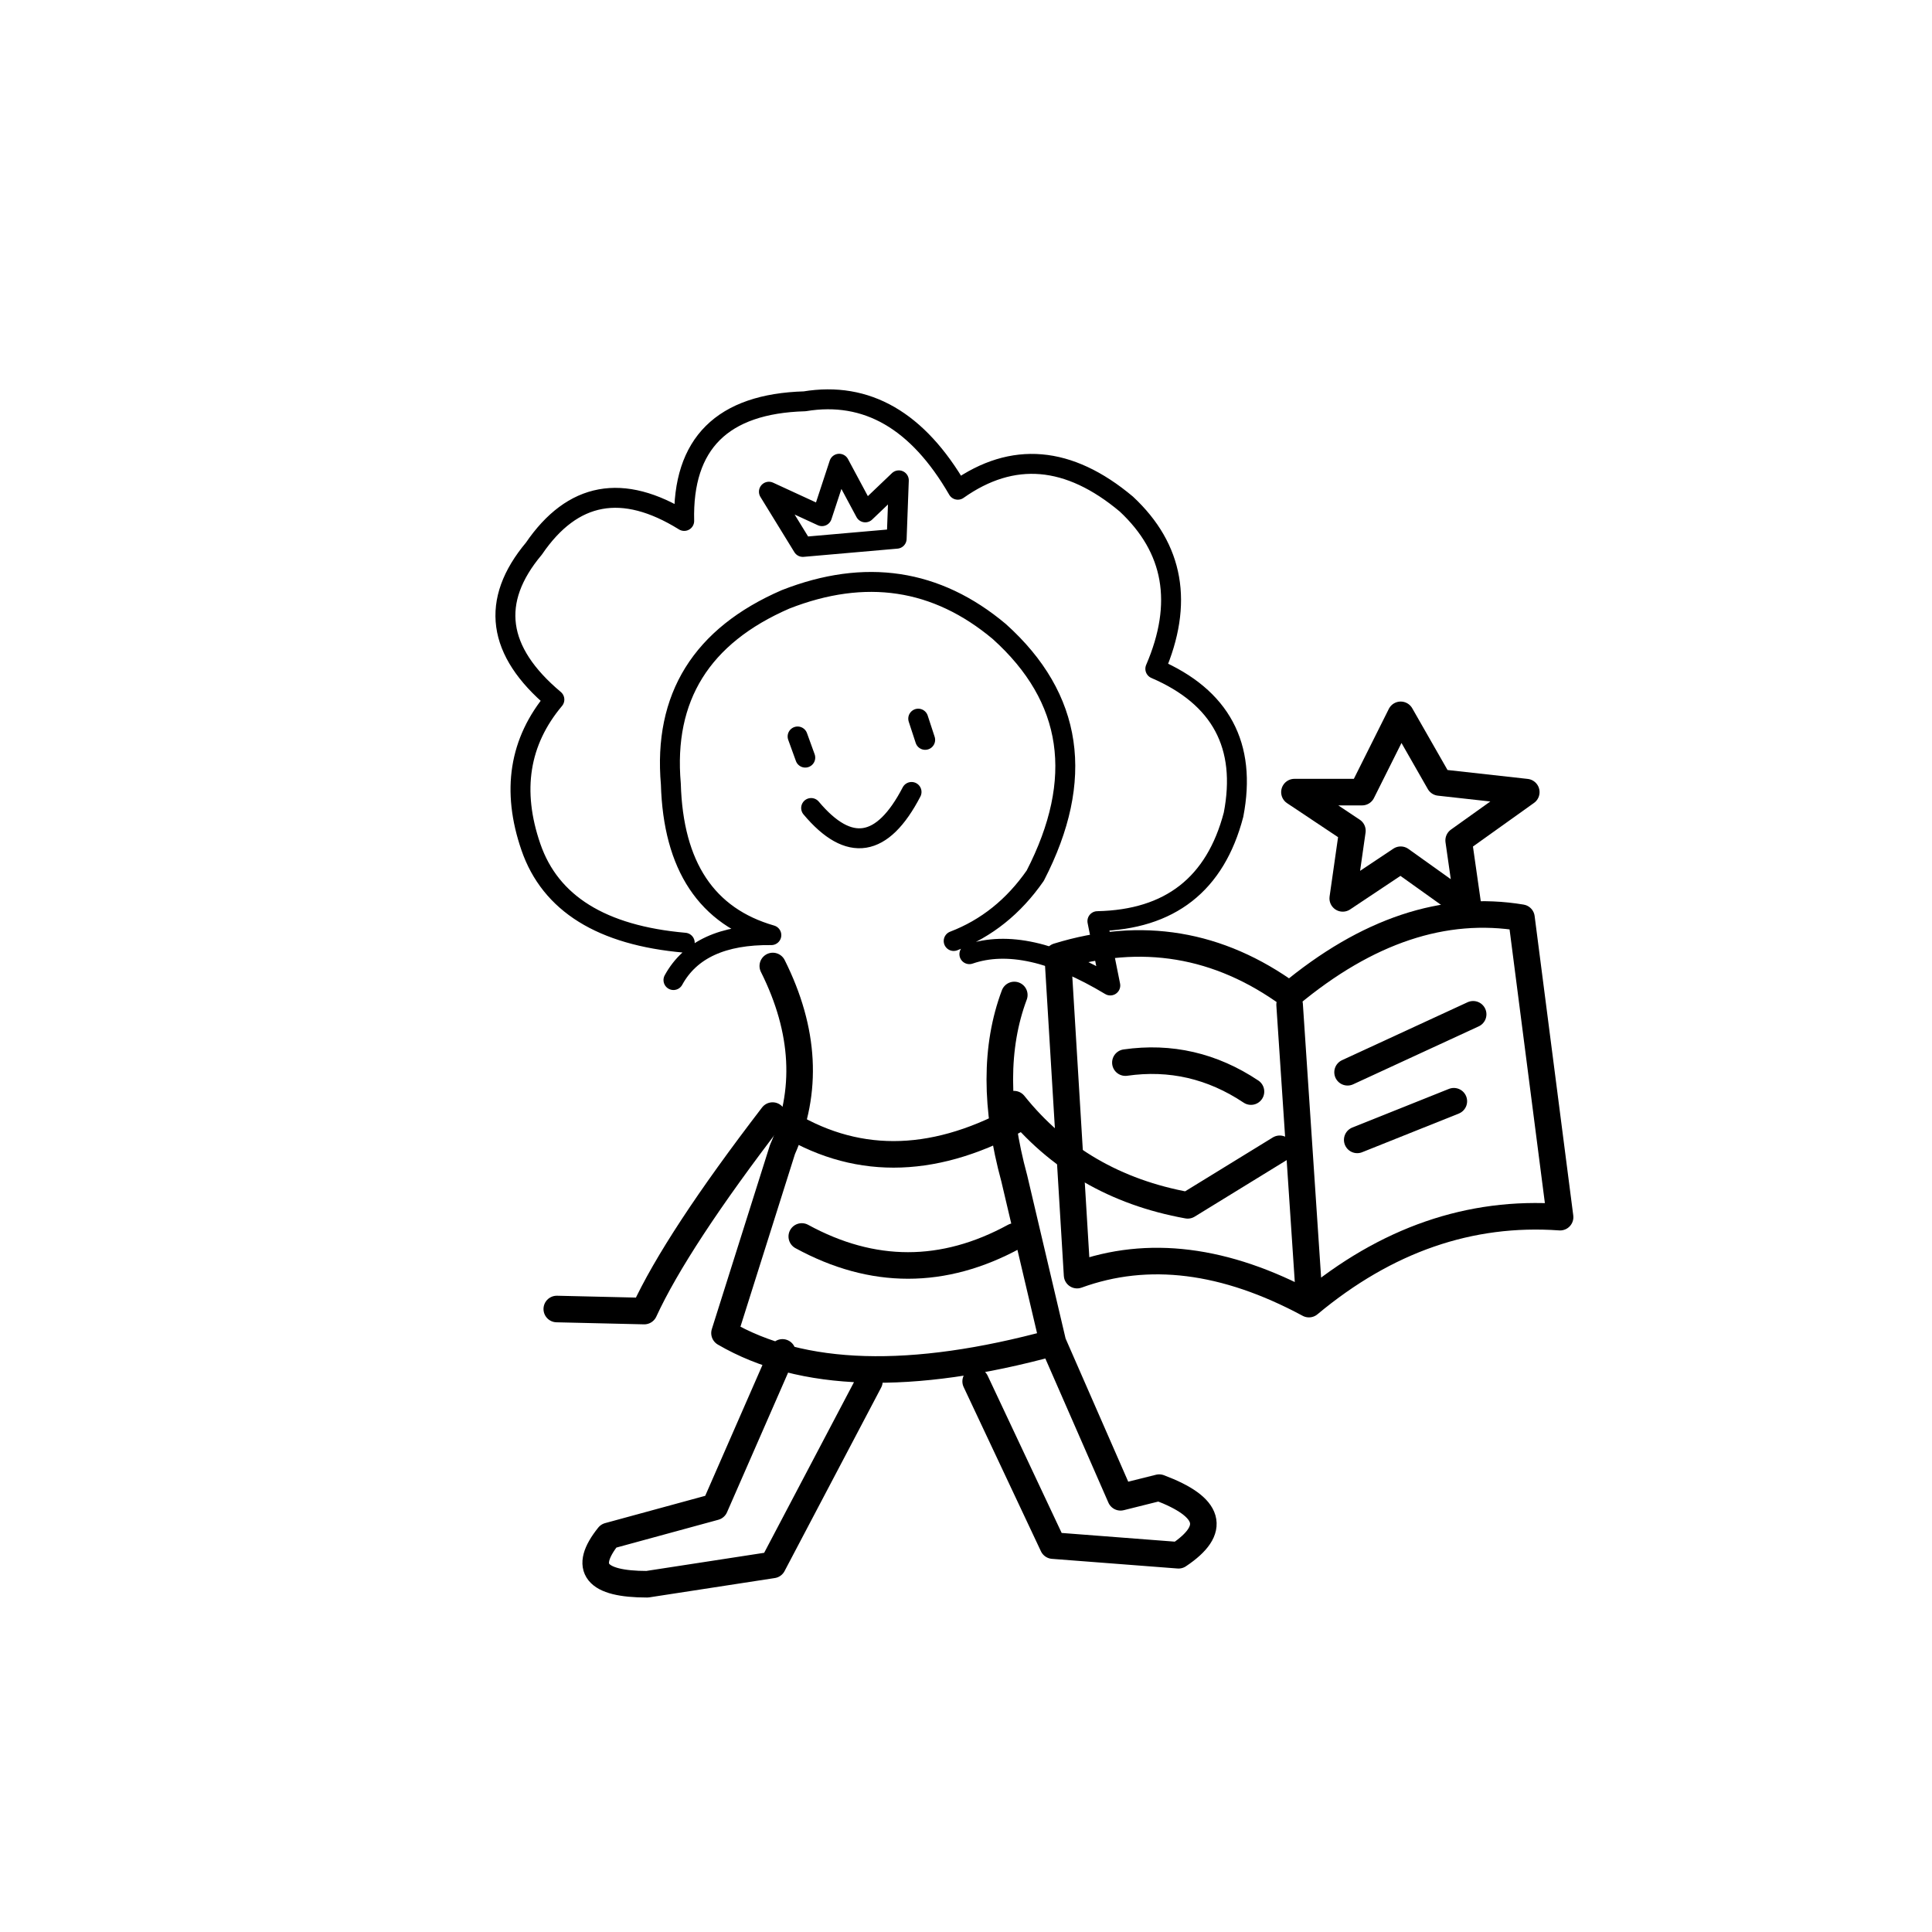
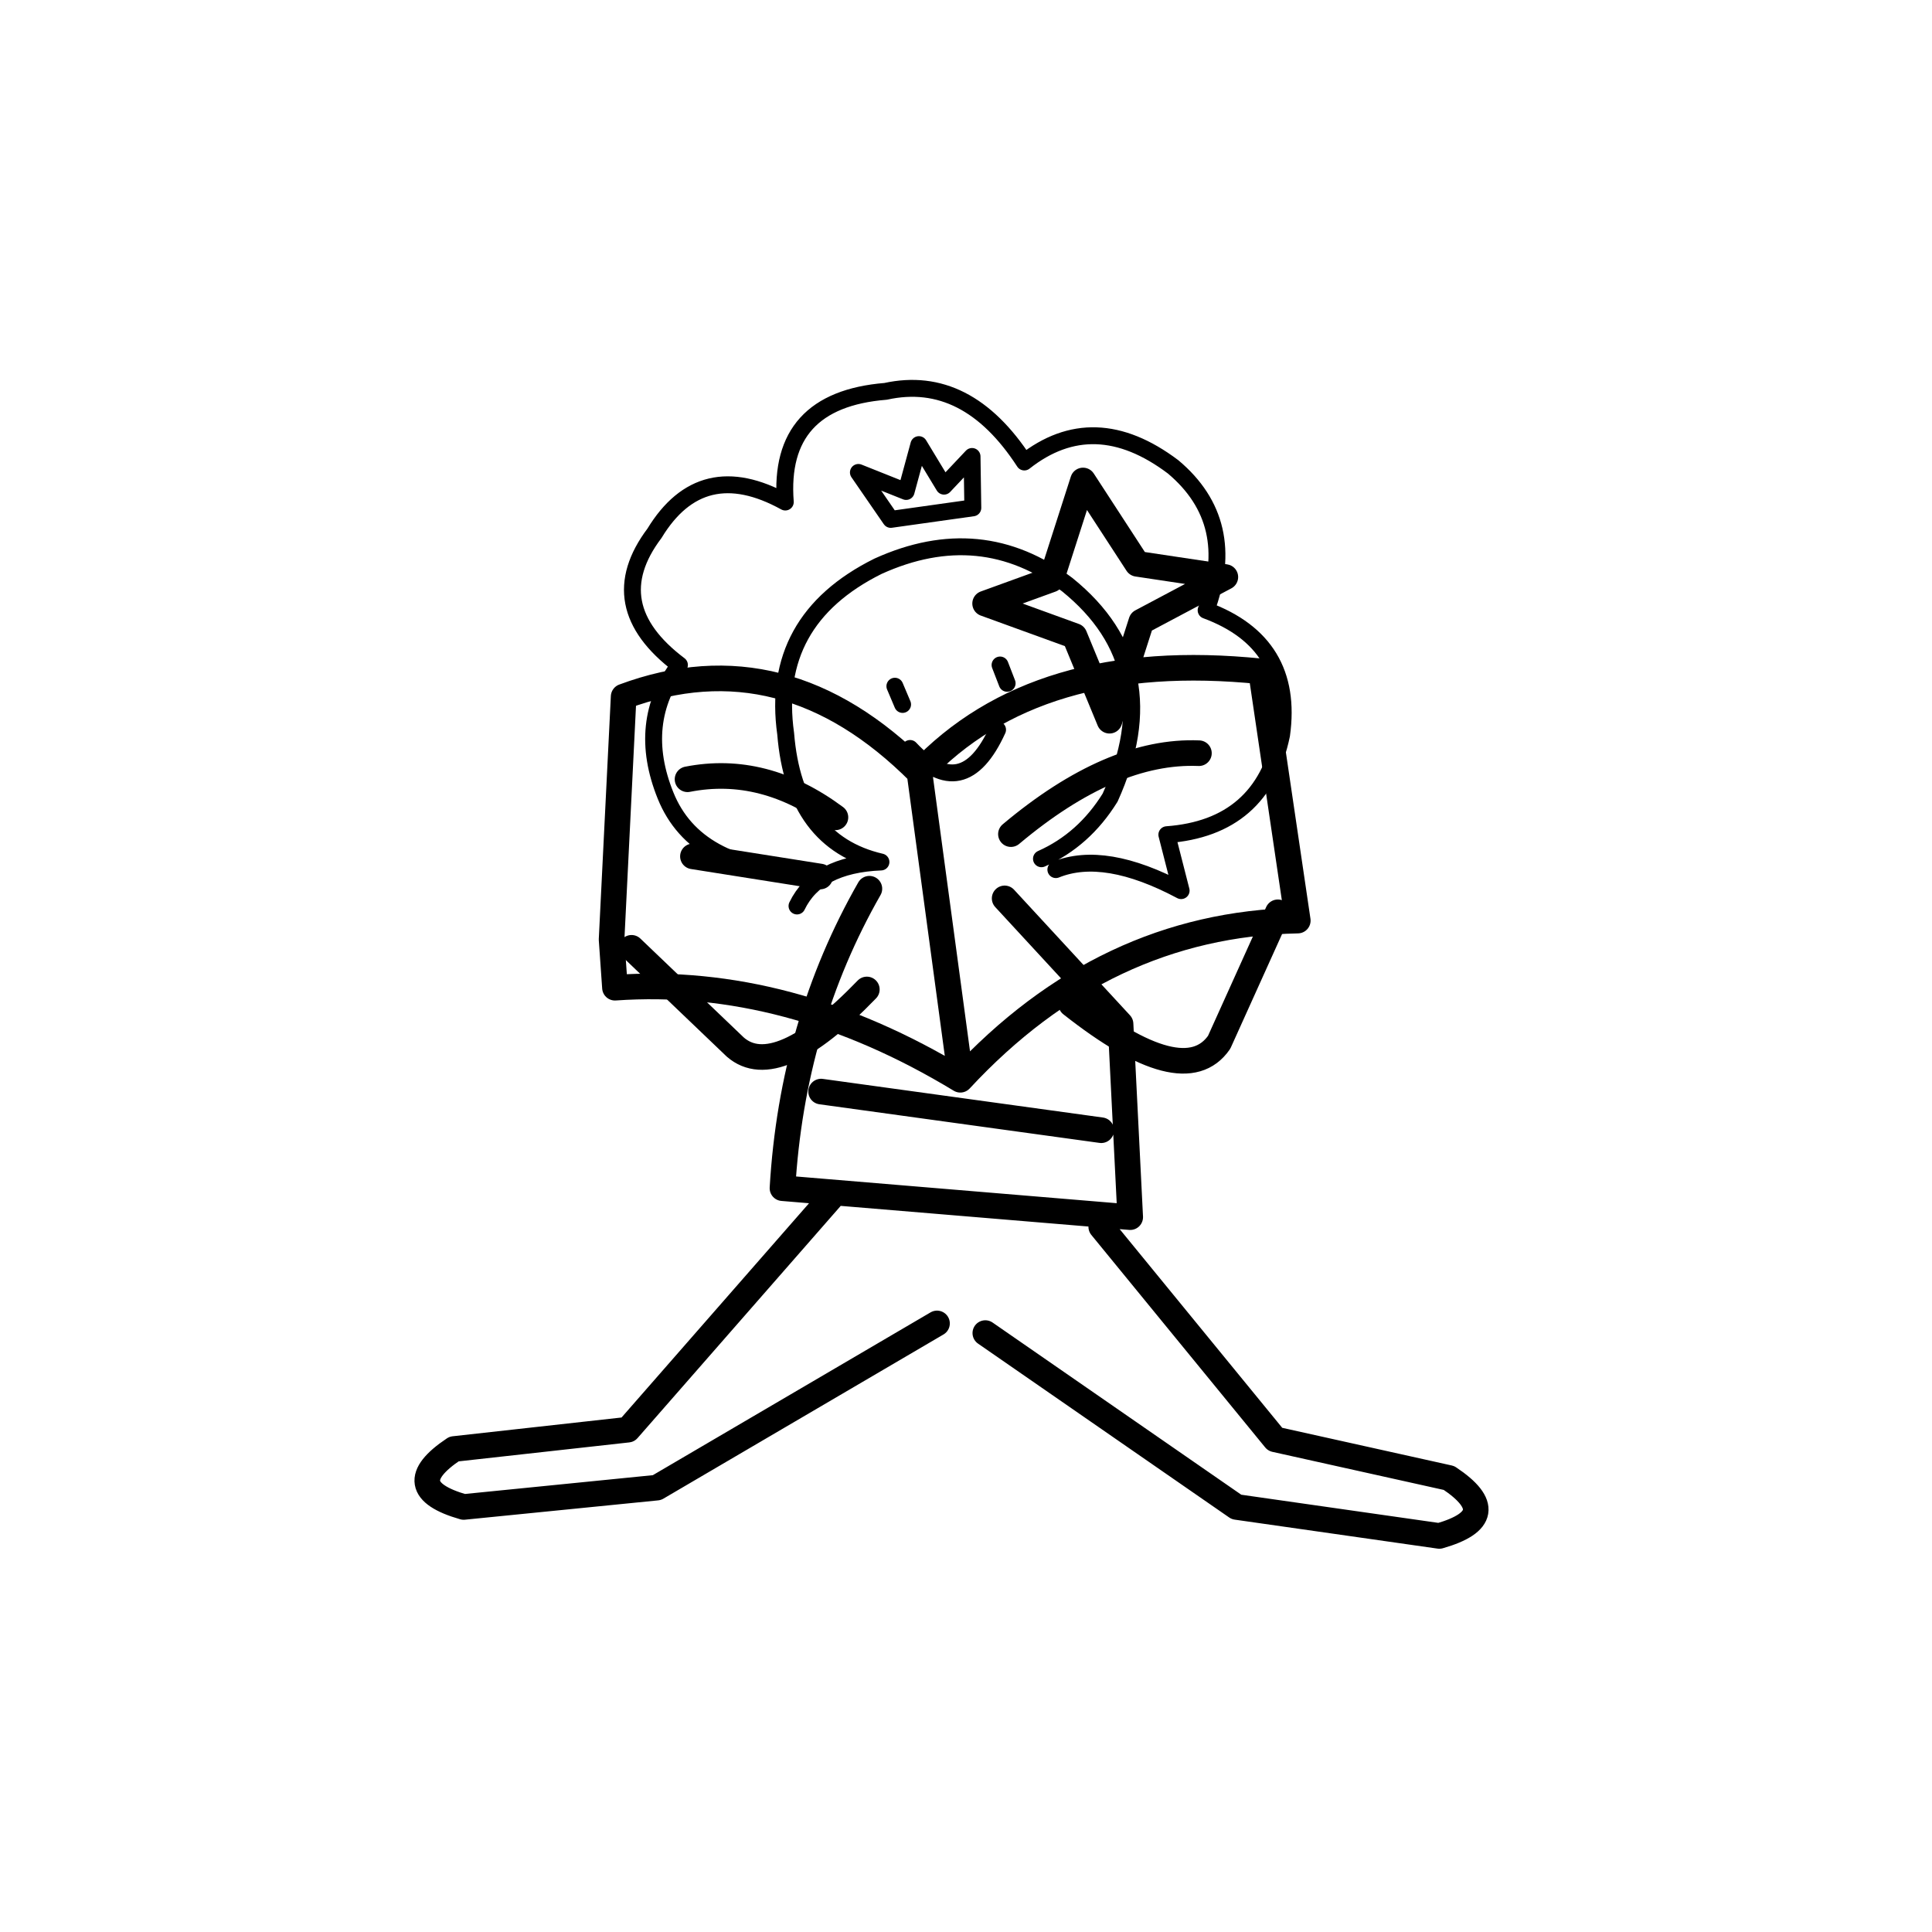
<svg xmlns="http://www.w3.org/2000/svg" viewBox="0 0 200 200">
-   <g fill="none" stroke="#000" stroke-width="2.75" stroke-linecap="round" stroke-linejoin="round">
-     <path d="M68 101Q51 98 48 86T53 66Q42 55 52 45Q61 34 73 43Q74 27 91 28Q104 27 111 42Q123 35 134 46Q143 56 136 69Q149 76 145 90Q140 104 125 103L126 112Q115 104 107 106M66 106q4-6 14-5 M80 101Q67 96 68 79Q68 61 86 55Q103 50 115 62Q129 77 117 96Q112 102 105 104 M86 74l.8 3m16-4 .7 3 M87 84q7 10 14-1 M89 48l-4-8 7 4 3-7 3 7 5-4-1 8z" transform="translate(20 20) scale(.75) rotate(-5 96 104)" />
-     <path d="M80 100q5 10 1 19l-6 19q12 7 34 1l-4-17q-3-11 0-19 M81 116q11 7 24 0m-22 12q11 6 22 0 M81 140l-7 16-11 3q-4 5 4 5l13-2 10-19m11 0 8 17 13 1q6-4-2-7l-4 1-7-16" />
-     <path d="M141 82l4-8 4 7 9 1-7 5 1 7-7-5-6 4 1-7-6-4z" opacity="1" />
-     <path d="M80 114q-11 12-15 19l-9-1m49-17q6 9 17 12l10-5" transform="rotate(-5 97 115)" />
-     <path d="M111 97q13-4 24 4 12-10 24-8l4 31q-14-1-26 9-13-7-24-3z M135 102l2 30 M118 108q7-1 13 3m10-2 13-6m-12 13 10-4" transform="translate(-1.5 2)" />
+   <g fill="none" stroke="#000" stroke-width="2.65" stroke-linecap="round" stroke-linejoin="round" transform="translate(0 1)">
+     <path d="M68 101Q51 98 48 86T53 66Q42 55 52 45Q61 34 73 43Q74 27 91 28Q104 27 111 42Q123 35 134 46Q143 56 136 69Q149 76 145 90Q140 104 125 103L126 112Q115 104 107 106M66 106q4-6 14-5 M80 101Q67 96 68 79Q68 61 86 55Q103 50 115 62Q129 77 117 96Q112 102 105 104 M86 74l.8 3m16-4 .7 3 M87 84q7 10 14-1 M89 48l-4-8 7 4 3-7 3 7 5-4-1 8z" transform="translate(100 75) rotate(-8) scale(0.66) translate(-96 -83)" />
+     <path d="M90 91q-8 14-9 31l36 3-1-20-12-13 M85 112l29 4 M86 123L65 147l-18 2q-6 4 1 6l20-2 29-17 M114 126l18 22 18 4q6 4-1 6l-21-3-26-18" />
+     <g transform="rotate(-4 96 105)">
+       <path d="M90 101q-10 9-14 5l-10-11 m45 9q11 10 15 5l7-13" />
+       <path d="M64 94l3-25q17-5 30 10 13-12 36-8l2 26q-20-1-36 14-17-12-35-12z M97 79l2 31 M73 78q8-1 15 5m-15 3 13 3 M106 86q11-8 20-7 M112 60l4-10 5 9 9 2-9 4-4 10-3-9-9-4z" />
+     </g>
  </g>
</svg>
